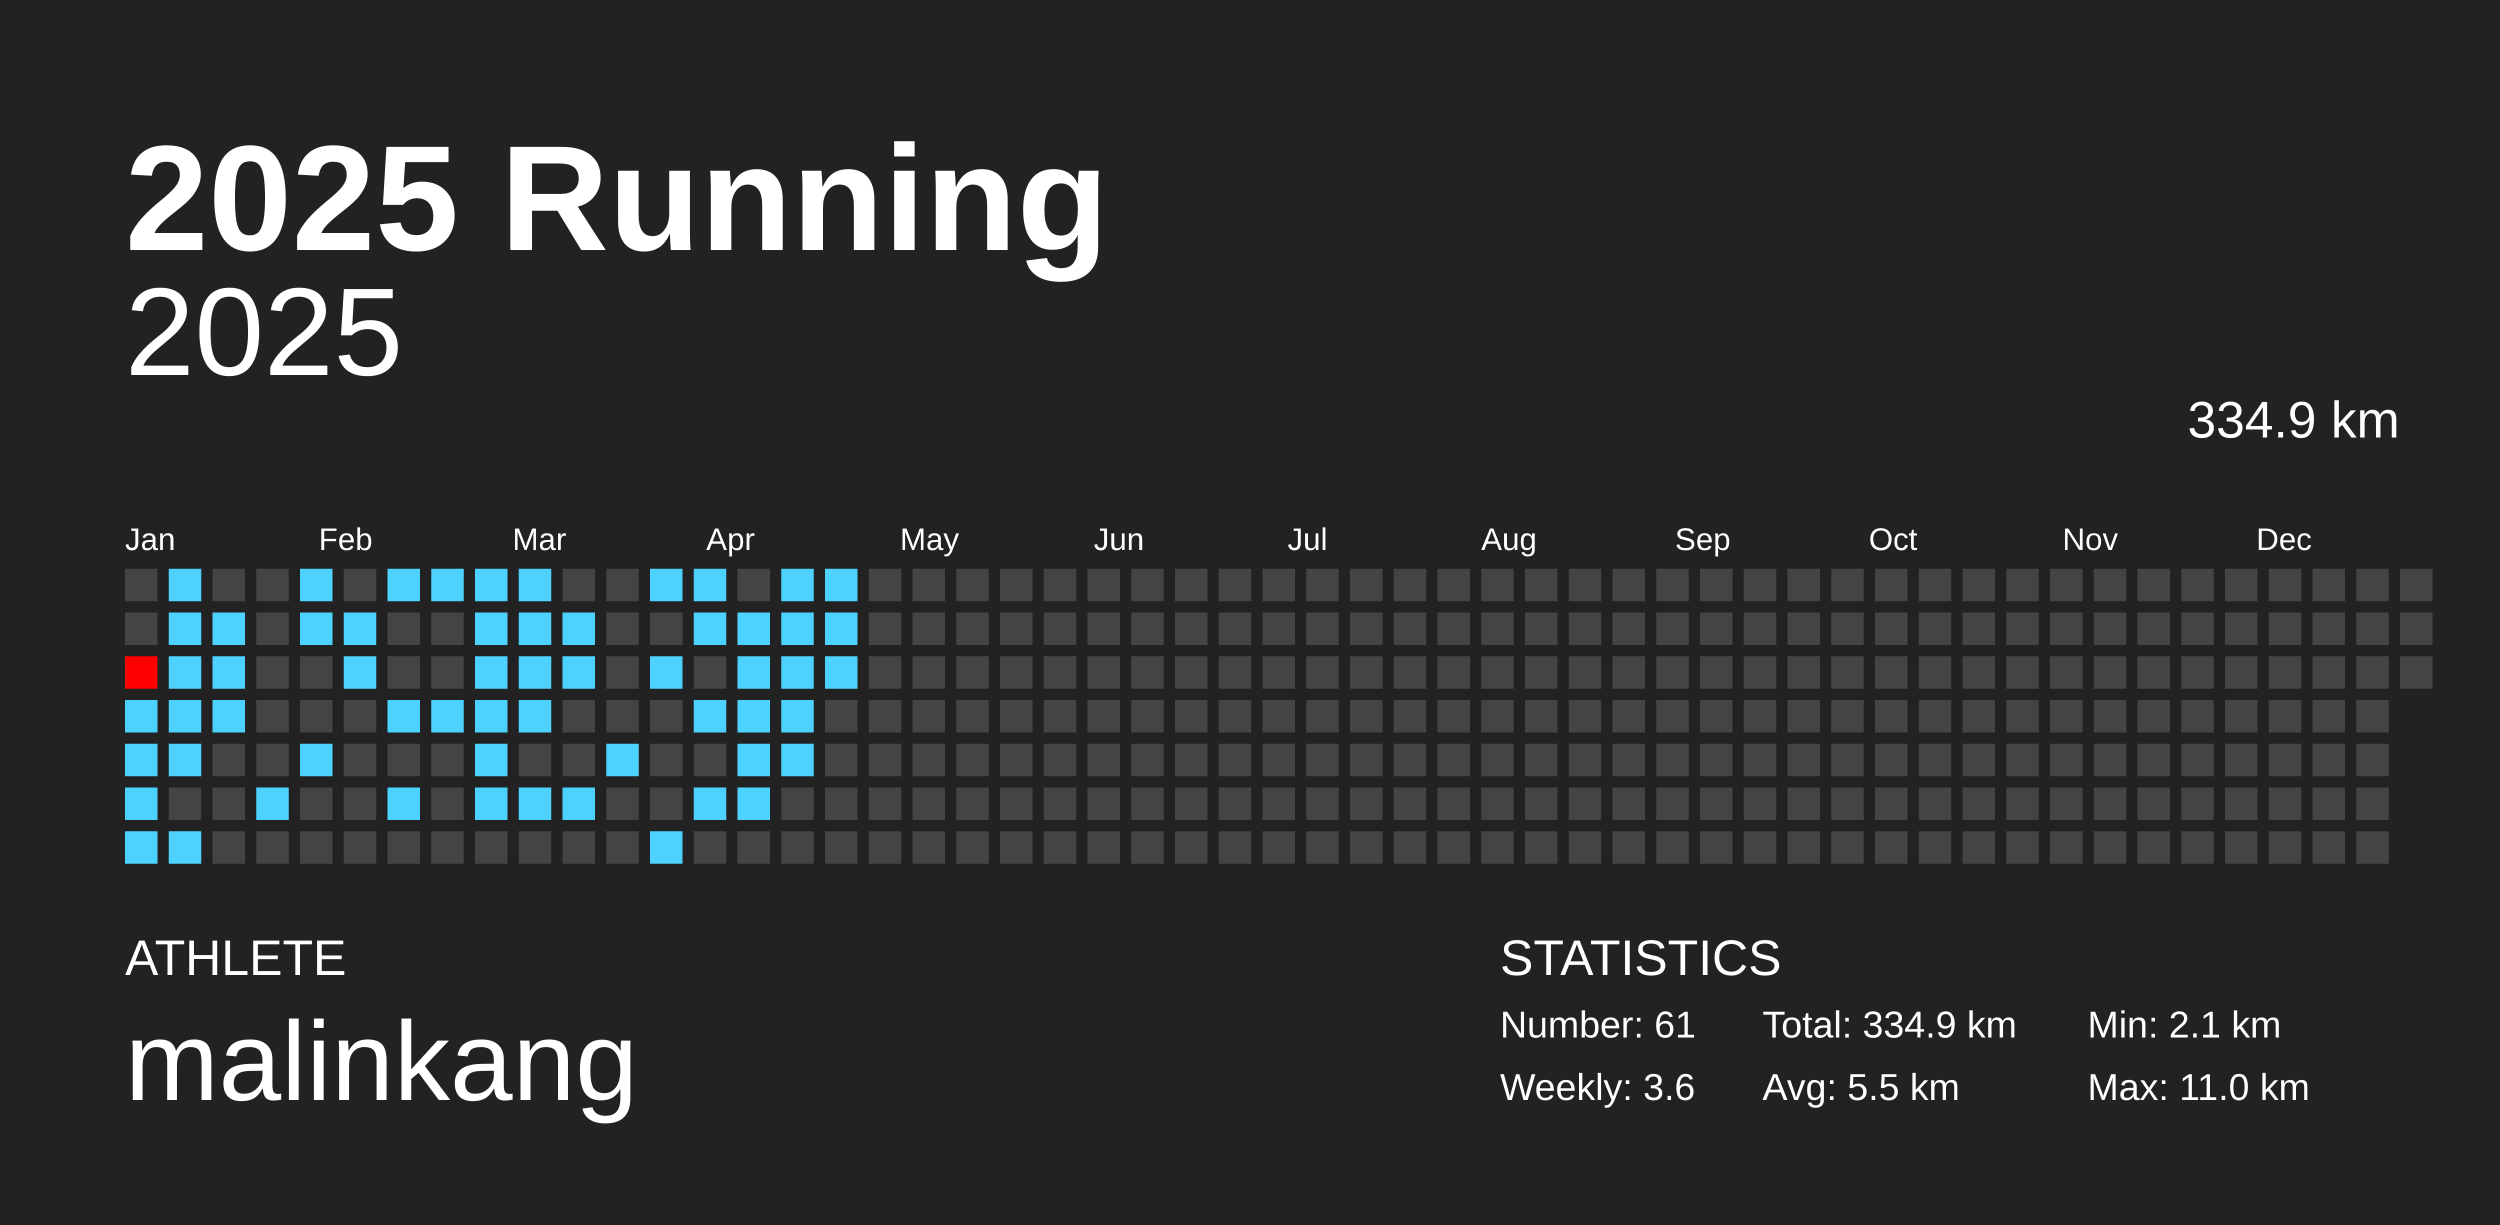
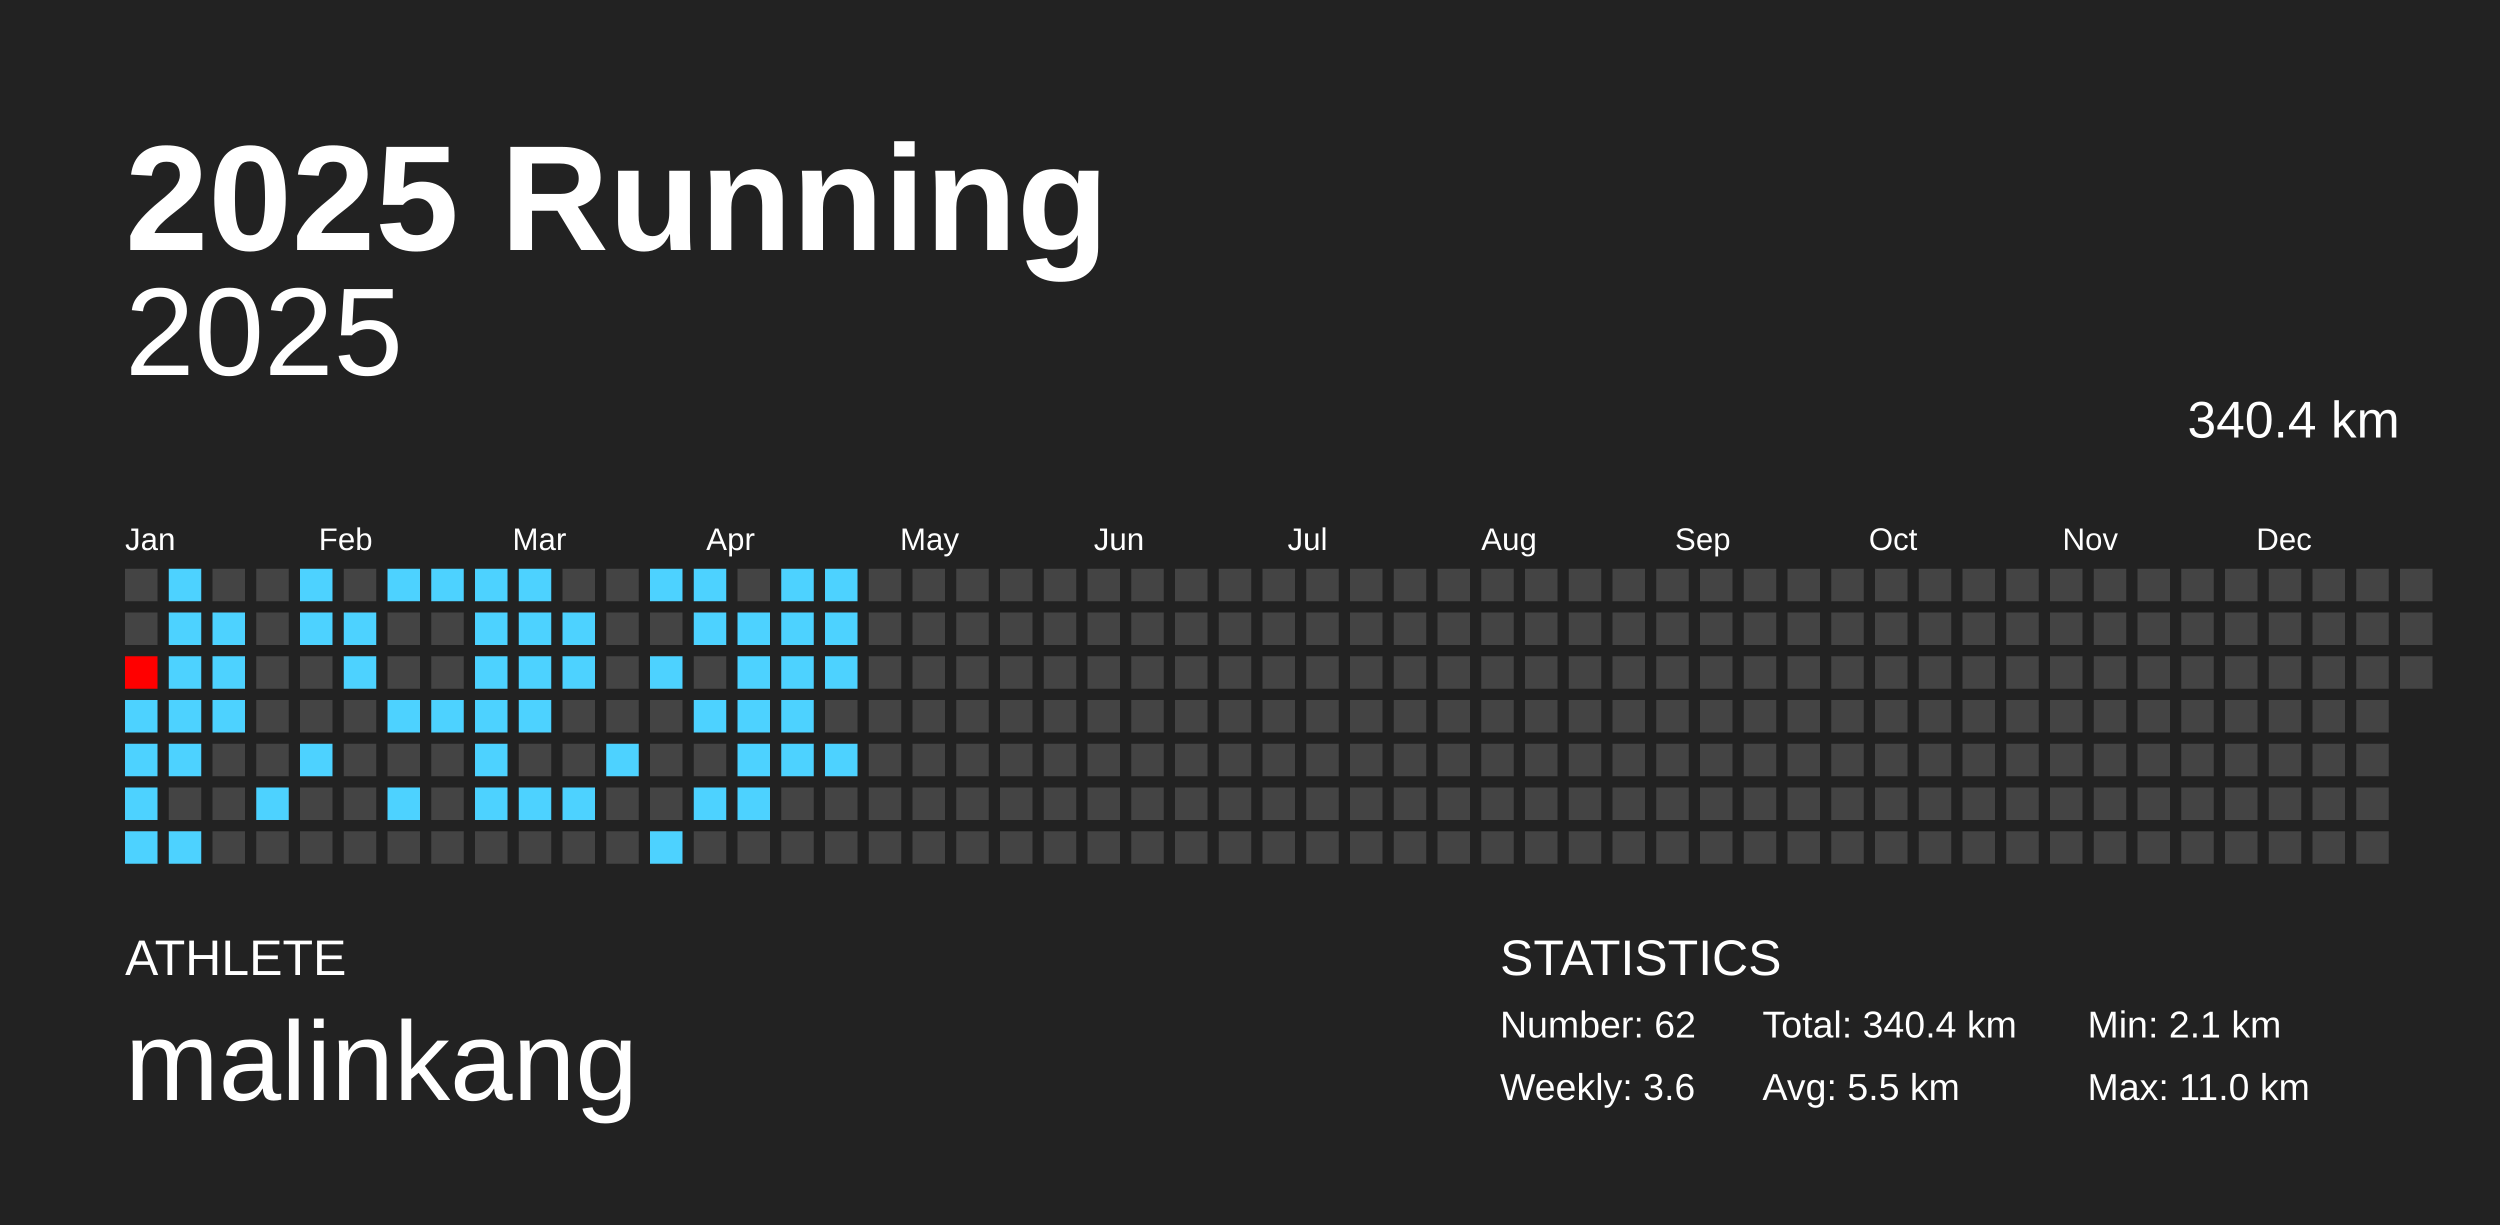
<svg xmlns="http://www.w3.org/2000/svg" baseProfile="full" height="98mm" version="1.1" viewBox="0,0,200,98" width="200mm">
  <defs />
  <rect fill="#222222" height="98" width="200" x="0" y="0" />
  <text fill="#FFFFFF" style="font-size:12px; font-family:Arial; font-weight:bold;" x="10" y="20">2025 Running</text>
  <text fill="#FFFFFF" style="font-size:4px; font-family:Arial" x="10" y="78">ATHLETE</text>
  <text fill="#FFFFFF" style="font-size:9px; font-family:Arial" x="10" y="88">malinkang</text>
  <text fill="#FFFFFF" style="font-size:4px; font-family:Arial" x="120" y="78">STATISTICS</text>
-   <text fill="#FFFFFF" style="font-size:3px; font-family:Arial" x="120" y="83">Number: 61</text>
+   <text fill="#FFFFFF" style="font-size:3px; font-family:Arial" x="120" y="83">Number: 62</text>
  <text fill="#FFFFFF" style="font-size:3px; font-family:Arial" x="120" y="88">Weekly: 3.6</text>
-   <text fill="#FFFFFF" style="font-size:3px; font-family:Arial" x="141" y="83">Total: 334.9 km</text>
+   <text fill="#FFFFFF" style="font-size:3px; font-family:Arial" x="141" y="83">Total: 340.4 km</text>
  <text fill="#FFFFFF" style="font-size:3px; font-family:Arial" x="141" y="88">Avg: 5.5 km</text>
  <text fill="#FFFFFF" style="font-size:3px; font-family:Arial" x="167" y="83">Min: 2.1 km</text>
  <text fill="#FFFFFF" style="font-size:3px; font-family:Arial" x="167" y="88">Max: 11.0 km</text>
  <text alignment-baseline="hanging" fill="#FFFFFF" style="font-size:10.0px; font-family:Arial;" x="10" y="30">2025</text>
-   <text alignment-baseline="hanging" fill="#FFFFFF" style="font-size:4.125px; font-family:Arial;" x="175" y="35">334.9 km</text>
+   <text alignment-baseline="hanging" fill="#FFFFFF" style="font-size:4.125px; font-family:Arial;" x="175" y="35">340.4 km</text>
  <text fill="#FFFFFF" style="font-size:2.5px; font-family:Arial" x="10.0" y="44">Jan</text>
  <text fill="#FFFFFF" style="font-size:2.5px; font-family:Arial" x="25.5" y="44">Feb</text>
  <text fill="#FFFFFF" style="font-size:2.5px; font-family:Arial" x="41.0" y="44">Mar</text>
  <text fill="#FFFFFF" style="font-size:2.5px; font-family:Arial" x="56.5" y="44">Apr</text>
  <text fill="#FFFFFF" style="font-size:2.5px; font-family:Arial" x="72.0" y="44">May</text>
  <text fill="#FFFFFF" style="font-size:2.5px; font-family:Arial" x="87.5" y="44">Jun</text>
  <text fill="#FFFFFF" style="font-size:2.5px; font-family:Arial" x="103.0" y="44">Jul</text>
  <text fill="#FFFFFF" style="font-size:2.5px; font-family:Arial" x="118.5" y="44">Aug</text>
  <text fill="#FFFFFF" style="font-size:2.5px; font-family:Arial" x="134.0" y="44">Sep</text>
  <text fill="#FFFFFF" style="font-size:2.5px; font-family:Arial" x="149.5" y="44">Oct</text>
  <text fill="#FFFFFF" style="font-size:2.5px; font-family:Arial" x="165.0" y="44">Nov</text>
  <text fill="#FFFFFF" style="font-size:2.5px; font-family:Arial" x="180.5" y="44">Dec</text>
  <rect fill="#444444" height="2.6" width="2.6" x="10.0" y="45.5" />
  <rect fill="#444444" height="2.6" width="2.6" x="10.0" y="49.0" />
  <rect fill="#ff0000" height="2.6" width="2.6" x="10.0" y="52.5" />
  <rect fill="#4dd2ff" height="2.6" width="2.6" x="10.0" y="56.0" />
  <rect fill="#4dd2ff" height="2.6" width="2.6" x="10.0" y="59.5" />
  <rect fill="#4dd2ff" height="2.6" width="2.6" x="10.0" y="63.0" />
  <rect fill="#4dd2ff" height="2.6" width="2.6" x="10.0" y="66.5" />
  <rect fill="#4dd2ff" height="2.6" width="2.6" x="13.5" y="45.5" />
  <rect fill="#4dd2ff" height="2.6" width="2.6" x="13.5" y="49.0" />
  <rect fill="#4dd2ff" height="2.6" width="2.6" x="13.5" y="52.5" />
  <rect fill="#4dd2ff" height="2.6" width="2.6" x="13.5" y="56.0" />
  <rect fill="#4dd2ff" height="2.6" width="2.6" x="13.5" y="59.5" />
  <rect fill="#444444" height="2.6" width="2.6" x="13.5" y="63.0" />
  <rect fill="#4dd2ff" height="2.6" width="2.6" x="13.5" y="66.5" />
  <rect fill="#444444" height="2.6" width="2.6" x="17.0" y="45.5" />
  <rect fill="#4dd2ff" height="2.6" width="2.6" x="17.0" y="49.0" />
  <rect fill="#4dd2ff" height="2.6" width="2.6" x="17.0" y="52.5" />
  <rect fill="#4dd2ff" height="2.6" width="2.6" x="17.0" y="56.0" />
  <rect fill="#444444" height="2.6" width="2.6" x="17.0" y="59.5" />
  <rect fill="#444444" height="2.6" width="2.6" x="17.0" y="63.0" />
  <rect fill="#444444" height="2.6" width="2.6" x="17.0" y="66.5" />
  <rect fill="#444444" height="2.6" width="2.6" x="20.5" y="45.5" />
  <rect fill="#444444" height="2.6" width="2.6" x="20.5" y="49.0" />
  <rect fill="#444444" height="2.6" width="2.6" x="20.5" y="52.5" />
  <rect fill="#444444" height="2.6" width="2.6" x="20.5" y="56.0" />
  <rect fill="#444444" height="2.6" width="2.6" x="20.5" y="59.5" />
  <rect fill="#4dd2ff" height="2.6" width="2.6" x="20.5" y="63.0" />
  <rect fill="#444444" height="2.6" width="2.6" x="20.5" y="66.5" />
  <rect fill="#4dd2ff" height="2.6" width="2.6" x="24.0" y="45.5" />
  <rect fill="#4dd2ff" height="2.6" width="2.6" x="24.0" y="49.0" />
  <rect fill="#444444" height="2.6" width="2.6" x="24.0" y="52.5" />
  <rect fill="#444444" height="2.6" width="2.6" x="24.0" y="56.0" />
  <rect fill="#4dd2ff" height="2.6" width="2.6" x="24.0" y="59.5" />
  <rect fill="#444444" height="2.6" width="2.6" x="24.0" y="63.0" />
  <rect fill="#444444" height="2.6" width="2.6" x="24.0" y="66.5" />
  <rect fill="#444444" height="2.6" width="2.6" x="27.5" y="45.5" />
  <rect fill="#4dd2ff" height="2.6" width="2.6" x="27.5" y="49.0" />
  <rect fill="#4dd2ff" height="2.6" width="2.6" x="27.5" y="52.5" />
  <rect fill="#444444" height="2.6" width="2.6" x="27.5" y="56.0" />
  <rect fill="#444444" height="2.6" width="2.6" x="27.5" y="59.5" />
  <rect fill="#444444" height="2.6" width="2.6" x="27.5" y="63.0" />
  <rect fill="#444444" height="2.6" width="2.6" x="27.5" y="66.5" />
  <rect fill="#4dd2ff" height="2.6" width="2.6" x="31.0" y="45.5" />
  <rect fill="#444444" height="2.6" width="2.6" x="31.0" y="49.0" />
  <rect fill="#444444" height="2.6" width="2.6" x="31.0" y="52.5" />
  <rect fill="#4dd2ff" height="2.6" width="2.6" x="31.0" y="56.0" />
  <rect fill="#444444" height="2.6" width="2.6" x="31.0" y="59.5" />
  <rect fill="#4dd2ff" height="2.6" width="2.6" x="31.0" y="63.0" />
  <rect fill="#444444" height="2.6" width="2.6" x="31.0" y="66.5" />
  <rect fill="#4dd2ff" height="2.6" width="2.6" x="34.5" y="45.5" />
  <rect fill="#444444" height="2.6" width="2.6" x="34.5" y="49.0" />
  <rect fill="#444444" height="2.6" width="2.6" x="34.5" y="52.5" />
  <rect fill="#4dd2ff" height="2.6" width="2.6" x="34.5" y="56.0" />
  <rect fill="#444444" height="2.6" width="2.6" x="34.5" y="59.5" />
  <rect fill="#444444" height="2.6" width="2.6" x="34.5" y="63.0" />
  <rect fill="#444444" height="2.6" width="2.6" x="34.5" y="66.5" />
  <rect fill="#4dd2ff" height="2.6" width="2.6" x="38.0" y="45.5" />
  <rect fill="#4dd2ff" height="2.6" width="2.6" x="38.0" y="49.0" />
  <rect fill="#4dd2ff" height="2.6" width="2.6" x="38.0" y="52.5" />
  <rect fill="#4dd2ff" height="2.6" width="2.6" x="38.0" y="56.0" />
  <rect fill="#4dd2ff" height="2.6" width="2.6" x="38.0" y="59.5" />
  <rect fill="#4dd2ff" height="2.6" width="2.6" x="38.0" y="63.0" />
  <rect fill="#444444" height="2.6" width="2.6" x="38.0" y="66.5" />
  <rect fill="#4dd2ff" height="2.6" width="2.6" x="41.5" y="45.5" />
  <rect fill="#4dd2ff" height="2.6" width="2.6" x="41.5" y="49.0" />
  <rect fill="#4dd2ff" height="2.6" width="2.6" x="41.5" y="52.5" />
  <rect fill="#4dd2ff" height="2.6" width="2.6" x="41.5" y="56.0" />
  <rect fill="#444444" height="2.6" width="2.6" x="41.5" y="59.5" />
  <rect fill="#4dd2ff" height="2.6" width="2.6" x="41.5" y="63.0" />
  <rect fill="#444444" height="2.6" width="2.6" x="41.5" y="66.5" />
  <rect fill="#444444" height="2.6" width="2.6" x="45.0" y="45.5" />
  <rect fill="#4dd2ff" height="2.6" width="2.6" x="45.0" y="49.0" />
  <rect fill="#4dd2ff" height="2.6" width="2.6" x="45.0" y="52.5" />
  <rect fill="#444444" height="2.6" width="2.6" x="45.0" y="56.0" />
  <rect fill="#444444" height="2.6" width="2.6" x="45.0" y="59.5" />
  <rect fill="#4dd2ff" height="2.6" width="2.6" x="45.0" y="63.0" />
  <rect fill="#444444" height="2.6" width="2.6" x="45.0" y="66.5" />
  <rect fill="#444444" height="2.6" width="2.6" x="48.5" y="45.5" />
  <rect fill="#444444" height="2.6" width="2.6" x="48.5" y="49.0" />
  <rect fill="#444444" height="2.6" width="2.6" x="48.5" y="52.5" />
  <rect fill="#444444" height="2.6" width="2.6" x="48.5" y="56.0" />
  <rect fill="#4dd2ff" height="2.6" width="2.6" x="48.5" y="59.5" />
  <rect fill="#444444" height="2.6" width="2.6" x="48.5" y="63.0" />
  <rect fill="#444444" height="2.6" width="2.6" x="48.5" y="66.5" />
  <rect fill="#4dd2ff" height="2.6" width="2.6" x="52.0" y="45.5" />
  <rect fill="#444444" height="2.6" width="2.6" x="52.0" y="49.0" />
  <rect fill="#4dd2ff" height="2.6" width="2.6" x="52.0" y="52.5" />
  <rect fill="#444444" height="2.6" width="2.6" x="52.0" y="56.0" />
  <rect fill="#444444" height="2.6" width="2.6" x="52.0" y="59.5" />
  <rect fill="#444444" height="2.6" width="2.6" x="52.0" y="63.0" />
  <rect fill="#4dd2ff" height="2.6" width="2.6" x="52.0" y="66.5" />
  <rect fill="#4dd2ff" height="2.6" width="2.6" x="55.5" y="45.5" />
  <rect fill="#4dd2ff" height="2.6" width="2.6" x="55.5" y="49.0" />
  <rect fill="#444444" height="2.6" width="2.6" x="55.5" y="52.5" />
  <rect fill="#4dd2ff" height="2.6" width="2.6" x="55.5" y="56.0" />
  <rect fill="#444444" height="2.6" width="2.6" x="55.5" y="59.5" />
  <rect fill="#4dd2ff" height="2.6" width="2.6" x="55.5" y="63.0" />
  <rect fill="#444444" height="2.6" width="2.6" x="55.5" y="66.5" />
  <rect fill="#444444" height="2.6" width="2.6" x="59.0" y="45.5" />
  <rect fill="#4dd2ff" height="2.6" width="2.6" x="59.0" y="49.0" />
  <rect fill="#4dd2ff" height="2.6" width="2.6" x="59.0" y="52.5" />
  <rect fill="#4dd2ff" height="2.6" width="2.6" x="59.0" y="56.0" />
  <rect fill="#4dd2ff" height="2.6" width="2.6" x="59.0" y="59.5" />
  <rect fill="#4dd2ff" height="2.6" width="2.6" x="59.0" y="63.0" />
  <rect fill="#444444" height="2.6" width="2.6" x="59.0" y="66.5" />
  <rect fill="#4dd2ff" height="2.6" width="2.6" x="62.5" y="45.5" />
  <rect fill="#4dd2ff" height="2.6" width="2.6" x="62.5" y="49.0" />
  <rect fill="#4dd2ff" height="2.6" width="2.6" x="62.5" y="52.5" />
  <rect fill="#4dd2ff" height="2.6" width="2.6" x="62.5" y="56.0" />
  <rect fill="#4dd2ff" height="2.6" width="2.6" x="62.5" y="59.5" />
  <rect fill="#444444" height="2.6" width="2.6" x="62.5" y="63.0" />
  <rect fill="#444444" height="2.6" width="2.6" x="62.5" y="66.5" />
  <rect fill="#4dd2ff" height="2.6" width="2.6" x="66.0" y="45.5" />
  <rect fill="#4dd2ff" height="2.6" width="2.6" x="66.0" y="49.0" />
  <rect fill="#4dd2ff" height="2.6" width="2.6" x="66.0" y="52.5" />
  <rect fill="#444444" height="2.6" width="2.6" x="66.0" y="56.0" />
-   <rect fill="#444444" height="2.6" width="2.6" x="66.0" y="59.5" />
+   <rect fill="#4dd2ff" height="2.6" width="2.6" x="66.0" y="59.5" />
  <rect fill="#444444" height="2.6" width="2.6" x="66.0" y="63.0" />
  <rect fill="#444444" height="2.6" width="2.6" x="66.0" y="66.5" />
  <rect fill="#444444" height="2.6" width="2.6" x="69.5" y="45.5" />
  <rect fill="#444444" height="2.6" width="2.6" x="69.5" y="49.0" />
  <rect fill="#444444" height="2.6" width="2.6" x="69.5" y="52.5" />
  <rect fill="#444444" height="2.6" width="2.6" x="69.5" y="56.0" />
  <rect fill="#444444" height="2.6" width="2.6" x="69.5" y="59.5" />
  <rect fill="#444444" height="2.6" width="2.6" x="69.5" y="63.0" />
  <rect fill="#444444" height="2.6" width="2.6" x="69.5" y="66.5" />
  <rect fill="#444444" height="2.6" width="2.6" x="73.0" y="45.5" />
  <rect fill="#444444" height="2.6" width="2.6" x="73.0" y="49.0" />
  <rect fill="#444444" height="2.6" width="2.6" x="73.0" y="52.5" />
  <rect fill="#444444" height="2.6" width="2.6" x="73.0" y="56.0" />
  <rect fill="#444444" height="2.6" width="2.6" x="73.0" y="59.5" />
  <rect fill="#444444" height="2.6" width="2.6" x="73.0" y="63.0" />
  <rect fill="#444444" height="2.6" width="2.6" x="73.0" y="66.5" />
  <rect fill="#444444" height="2.6" width="2.6" x="76.5" y="45.5" />
  <rect fill="#444444" height="2.6" width="2.6" x="76.5" y="49.0" />
  <rect fill="#444444" height="2.6" width="2.6" x="76.5" y="52.5" />
  <rect fill="#444444" height="2.6" width="2.6" x="76.5" y="56.0" />
  <rect fill="#444444" height="2.6" width="2.6" x="76.5" y="59.5" />
  <rect fill="#444444" height="2.6" width="2.6" x="76.5" y="63.0" />
  <rect fill="#444444" height="2.6" width="2.6" x="76.5" y="66.5" />
  <rect fill="#444444" height="2.6" width="2.6" x="80.0" y="45.5" />
  <rect fill="#444444" height="2.6" width="2.6" x="80.0" y="49.0" />
  <rect fill="#444444" height="2.6" width="2.6" x="80.0" y="52.5" />
  <rect fill="#444444" height="2.6" width="2.6" x="80.0" y="56.0" />
  <rect fill="#444444" height="2.6" width="2.6" x="80.0" y="59.5" />
  <rect fill="#444444" height="2.6" width="2.6" x="80.0" y="63.0" />
  <rect fill="#444444" height="2.6" width="2.6" x="80.0" y="66.5" />
  <rect fill="#444444" height="2.6" width="2.6" x="83.5" y="45.5" />
  <rect fill="#444444" height="2.6" width="2.6" x="83.5" y="49.0" />
  <rect fill="#444444" height="2.6" width="2.6" x="83.5" y="52.5" />
  <rect fill="#444444" height="2.6" width="2.6" x="83.5" y="56.0" />
  <rect fill="#444444" height="2.6" width="2.6" x="83.5" y="59.5" />
  <rect fill="#444444" height="2.6" width="2.6" x="83.5" y="63.0" />
  <rect fill="#444444" height="2.6" width="2.6" x="83.5" y="66.5" />
  <rect fill="#444444" height="2.6" width="2.6" x="87.0" y="45.5" />
  <rect fill="#444444" height="2.6" width="2.6" x="87.0" y="49.0" />
  <rect fill="#444444" height="2.6" width="2.6" x="87.0" y="52.5" />
  <rect fill="#444444" height="2.6" width="2.6" x="87.0" y="56.0" />
  <rect fill="#444444" height="2.6" width="2.6" x="87.0" y="59.5" />
  <rect fill="#444444" height="2.6" width="2.6" x="87.0" y="63.0" />
  <rect fill="#444444" height="2.6" width="2.6" x="87.0" y="66.5" />
  <rect fill="#444444" height="2.6" width="2.6" x="90.5" y="45.5" />
  <rect fill="#444444" height="2.6" width="2.6" x="90.5" y="49.0" />
  <rect fill="#444444" height="2.6" width="2.6" x="90.5" y="52.5" />
  <rect fill="#444444" height="2.6" width="2.6" x="90.5" y="56.0" />
  <rect fill="#444444" height="2.6" width="2.6" x="90.5" y="59.5" />
  <rect fill="#444444" height="2.6" width="2.6" x="90.5" y="63.0" />
  <rect fill="#444444" height="2.6" width="2.6" x="90.5" y="66.5" />
  <rect fill="#444444" height="2.6" width="2.6" x="94.0" y="45.5" />
  <rect fill="#444444" height="2.6" width="2.6" x="94.0" y="49.0" />
  <rect fill="#444444" height="2.6" width="2.6" x="94.0" y="52.5" />
  <rect fill="#444444" height="2.6" width="2.6" x="94.0" y="56.0" />
  <rect fill="#444444" height="2.6" width="2.6" x="94.0" y="59.5" />
  <rect fill="#444444" height="2.6" width="2.6" x="94.0" y="63.0" />
  <rect fill="#444444" height="2.6" width="2.6" x="94.0" y="66.5" />
  <rect fill="#444444" height="2.6" width="2.6" x="97.5" y="45.5" />
  <rect fill="#444444" height="2.6" width="2.6" x="97.5" y="49.0" />
  <rect fill="#444444" height="2.6" width="2.6" x="97.5" y="52.5" />
  <rect fill="#444444" height="2.6" width="2.6" x="97.5" y="56.0" />
  <rect fill="#444444" height="2.6" width="2.6" x="97.5" y="59.5" />
  <rect fill="#444444" height="2.6" width="2.6" x="97.5" y="63.0" />
  <rect fill="#444444" height="2.6" width="2.6" x="97.5" y="66.5" />
  <rect fill="#444444" height="2.6" width="2.6" x="101.0" y="45.5" />
  <rect fill="#444444" height="2.6" width="2.6" x="101.0" y="49.0" />
  <rect fill="#444444" height="2.6" width="2.6" x="101.0" y="52.5" />
  <rect fill="#444444" height="2.6" width="2.6" x="101.0" y="56.0" />
  <rect fill="#444444" height="2.6" width="2.6" x="101.0" y="59.5" />
  <rect fill="#444444" height="2.6" width="2.6" x="101.0" y="63.0" />
  <rect fill="#444444" height="2.6" width="2.6" x="101.0" y="66.5" />
  <rect fill="#444444" height="2.6" width="2.6" x="104.5" y="45.5" />
  <rect fill="#444444" height="2.6" width="2.6" x="104.5" y="49.0" />
  <rect fill="#444444" height="2.6" width="2.6" x="104.5" y="52.5" />
  <rect fill="#444444" height="2.6" width="2.6" x="104.5" y="56.0" />
  <rect fill="#444444" height="2.6" width="2.6" x="104.5" y="59.5" />
  <rect fill="#444444" height="2.6" width="2.6" x="104.5" y="63.0" />
  <rect fill="#444444" height="2.6" width="2.6" x="104.5" y="66.5" />
  <rect fill="#444444" height="2.6" width="2.6" x="108.0" y="45.5" />
  <rect fill="#444444" height="2.6" width="2.6" x="108.0" y="49.0" />
  <rect fill="#444444" height="2.6" width="2.6" x="108.0" y="52.5" />
  <rect fill="#444444" height="2.6" width="2.6" x="108.0" y="56.0" />
  <rect fill="#444444" height="2.6" width="2.6" x="108.0" y="59.5" />
  <rect fill="#444444" height="2.6" width="2.6" x="108.0" y="63.0" />
  <rect fill="#444444" height="2.6" width="2.6" x="108.0" y="66.5" />
  <rect fill="#444444" height="2.6" width="2.6" x="111.5" y="45.5" />
  <rect fill="#444444" height="2.6" width="2.6" x="111.5" y="49.0" />
  <rect fill="#444444" height="2.6" width="2.6" x="111.5" y="52.5" />
  <rect fill="#444444" height="2.6" width="2.6" x="111.5" y="56.0" />
  <rect fill="#444444" height="2.6" width="2.6" x="111.5" y="59.5" />
  <rect fill="#444444" height="2.6" width="2.6" x="111.5" y="63.0" />
  <rect fill="#444444" height="2.6" width="2.6" x="111.5" y="66.5" />
  <rect fill="#444444" height="2.6" width="2.6" x="115.0" y="45.5" />
  <rect fill="#444444" height="2.6" width="2.6" x="115.0" y="49.0" />
  <rect fill="#444444" height="2.6" width="2.6" x="115.0" y="52.5" />
  <rect fill="#444444" height="2.6" width="2.6" x="115.0" y="56.0" />
  <rect fill="#444444" height="2.6" width="2.6" x="115.0" y="59.5" />
  <rect fill="#444444" height="2.6" width="2.6" x="115.0" y="63.0" />
  <rect fill="#444444" height="2.6" width="2.6" x="115.0" y="66.5" />
  <rect fill="#444444" height="2.6" width="2.6" x="118.5" y="45.5" />
  <rect fill="#444444" height="2.6" width="2.6" x="118.5" y="49.0" />
  <rect fill="#444444" height="2.6" width="2.6" x="118.5" y="52.5" />
  <rect fill="#444444" height="2.6" width="2.6" x="118.5" y="56.0" />
  <rect fill="#444444" height="2.6" width="2.6" x="118.5" y="59.5" />
  <rect fill="#444444" height="2.6" width="2.6" x="118.5" y="63.0" />
  <rect fill="#444444" height="2.6" width="2.6" x="118.5" y="66.5" />
  <rect fill="#444444" height="2.6" width="2.6" x="122.0" y="45.5" />
  <rect fill="#444444" height="2.6" width="2.6" x="122.0" y="49.0" />
  <rect fill="#444444" height="2.6" width="2.6" x="122.0" y="52.5" />
  <rect fill="#444444" height="2.6" width="2.6" x="122.0" y="56.0" />
  <rect fill="#444444" height="2.6" width="2.6" x="122.0" y="59.5" />
  <rect fill="#444444" height="2.6" width="2.6" x="122.0" y="63.0" />
  <rect fill="#444444" height="2.6" width="2.6" x="122.0" y="66.5" />
  <rect fill="#444444" height="2.6" width="2.6" x="125.5" y="45.5" />
  <rect fill="#444444" height="2.6" width="2.6" x="125.5" y="49.0" />
  <rect fill="#444444" height="2.6" width="2.6" x="125.5" y="52.5" />
  <rect fill="#444444" height="2.6" width="2.6" x="125.5" y="56.0" />
  <rect fill="#444444" height="2.6" width="2.6" x="125.5" y="59.5" />
  <rect fill="#444444" height="2.6" width="2.6" x="125.5" y="63.0" />
  <rect fill="#444444" height="2.6" width="2.6" x="125.5" y="66.5" />
  <rect fill="#444444" height="2.6" width="2.6" x="129.0" y="45.5" />
  <rect fill="#444444" height="2.6" width="2.6" x="129.0" y="49.0" />
  <rect fill="#444444" height="2.6" width="2.6" x="129.0" y="52.5" />
  <rect fill="#444444" height="2.6" width="2.6" x="129.0" y="56.0" />
  <rect fill="#444444" height="2.6" width="2.6" x="129.0" y="59.5" />
  <rect fill="#444444" height="2.6" width="2.6" x="129.0" y="63.0" />
  <rect fill="#444444" height="2.6" width="2.6" x="129.0" y="66.5" />
  <rect fill="#444444" height="2.6" width="2.6" x="132.5" y="45.5" />
  <rect fill="#444444" height="2.6" width="2.6" x="132.5" y="49.0" />
  <rect fill="#444444" height="2.6" width="2.6" x="132.5" y="52.5" />
  <rect fill="#444444" height="2.6" width="2.6" x="132.5" y="56.0" />
  <rect fill="#444444" height="2.6" width="2.6" x="132.5" y="59.5" />
  <rect fill="#444444" height="2.6" width="2.6" x="132.5" y="63.0" />
  <rect fill="#444444" height="2.6" width="2.6" x="132.5" y="66.5" />
  <rect fill="#444444" height="2.6" width="2.6" x="136.0" y="45.5" />
  <rect fill="#444444" height="2.6" width="2.6" x="136.0" y="49.0" />
  <rect fill="#444444" height="2.6" width="2.6" x="136.0" y="52.5" />
  <rect fill="#444444" height="2.6" width="2.6" x="136.0" y="56.0" />
  <rect fill="#444444" height="2.6" width="2.6" x="136.0" y="59.5" />
  <rect fill="#444444" height="2.6" width="2.6" x="136.0" y="63.0" />
  <rect fill="#444444" height="2.6" width="2.6" x="136.0" y="66.5" />
  <rect fill="#444444" height="2.6" width="2.6" x="139.5" y="45.5" />
  <rect fill="#444444" height="2.6" width="2.6" x="139.5" y="49.0" />
  <rect fill="#444444" height="2.6" width="2.6" x="139.5" y="52.5" />
  <rect fill="#444444" height="2.6" width="2.6" x="139.5" y="56.0" />
  <rect fill="#444444" height="2.6" width="2.6" x="139.5" y="59.5" />
  <rect fill="#444444" height="2.6" width="2.6" x="139.5" y="63.0" />
  <rect fill="#444444" height="2.6" width="2.6" x="139.5" y="66.5" />
  <rect fill="#444444" height="2.6" width="2.6" x="143.0" y="45.5" />
  <rect fill="#444444" height="2.6" width="2.6" x="143.0" y="49.0" />
  <rect fill="#444444" height="2.6" width="2.6" x="143.0" y="52.5" />
  <rect fill="#444444" height="2.6" width="2.6" x="143.0" y="56.0" />
  <rect fill="#444444" height="2.6" width="2.6" x="143.0" y="59.5" />
  <rect fill="#444444" height="2.6" width="2.6" x="143.0" y="63.0" />
  <rect fill="#444444" height="2.6" width="2.6" x="143.0" y="66.5" />
  <rect fill="#444444" height="2.6" width="2.6" x="146.5" y="45.5" />
  <rect fill="#444444" height="2.6" width="2.6" x="146.5" y="49.0" />
  <rect fill="#444444" height="2.6" width="2.6" x="146.5" y="52.5" />
  <rect fill="#444444" height="2.6" width="2.6" x="146.5" y="56.0" />
  <rect fill="#444444" height="2.6" width="2.6" x="146.5" y="59.5" />
  <rect fill="#444444" height="2.6" width="2.6" x="146.5" y="63.0" />
  <rect fill="#444444" height="2.6" width="2.6" x="146.5" y="66.5" />
  <rect fill="#444444" height="2.6" width="2.6" x="150.0" y="45.5" />
  <rect fill="#444444" height="2.6" width="2.6" x="150.0" y="49.0" />
  <rect fill="#444444" height="2.6" width="2.6" x="150.0" y="52.5" />
  <rect fill="#444444" height="2.6" width="2.6" x="150.0" y="56.0" />
  <rect fill="#444444" height="2.6" width="2.6" x="150.0" y="59.5" />
  <rect fill="#444444" height="2.6" width="2.6" x="150.0" y="63.0" />
  <rect fill="#444444" height="2.6" width="2.6" x="150.0" y="66.5" />
  <rect fill="#444444" height="2.6" width="2.6" x="153.5" y="45.5" />
  <rect fill="#444444" height="2.6" width="2.6" x="153.5" y="49.0" />
  <rect fill="#444444" height="2.6" width="2.6" x="153.5" y="52.5" />
  <rect fill="#444444" height="2.6" width="2.6" x="153.5" y="56.0" />
  <rect fill="#444444" height="2.6" width="2.6" x="153.5" y="59.5" />
  <rect fill="#444444" height="2.6" width="2.6" x="153.5" y="63.0" />
  <rect fill="#444444" height="2.6" width="2.6" x="153.5" y="66.5" />
  <rect fill="#444444" height="2.6" width="2.6" x="157.0" y="45.5" />
  <rect fill="#444444" height="2.6" width="2.6" x="157.0" y="49.0" />
  <rect fill="#444444" height="2.6" width="2.6" x="157.0" y="52.5" />
  <rect fill="#444444" height="2.6" width="2.6" x="157.0" y="56.0" />
  <rect fill="#444444" height="2.6" width="2.6" x="157.0" y="59.5" />
  <rect fill="#444444" height="2.6" width="2.6" x="157.0" y="63.0" />
  <rect fill="#444444" height="2.6" width="2.6" x="157.0" y="66.5" />
  <rect fill="#444444" height="2.6" width="2.6" x="160.5" y="45.5" />
  <rect fill="#444444" height="2.6" width="2.6" x="160.5" y="49.0" />
  <rect fill="#444444" height="2.6" width="2.6" x="160.5" y="52.5" />
  <rect fill="#444444" height="2.6" width="2.6" x="160.5" y="56.0" />
  <rect fill="#444444" height="2.6" width="2.6" x="160.5" y="59.5" />
  <rect fill="#444444" height="2.6" width="2.6" x="160.5" y="63.0" />
  <rect fill="#444444" height="2.6" width="2.6" x="160.5" y="66.5" />
  <rect fill="#444444" height="2.6" width="2.6" x="164.0" y="45.5" />
  <rect fill="#444444" height="2.6" width="2.6" x="164.0" y="49.0" />
  <rect fill="#444444" height="2.6" width="2.6" x="164.0" y="52.5" />
  <rect fill="#444444" height="2.6" width="2.6" x="164.0" y="56.0" />
  <rect fill="#444444" height="2.6" width="2.6" x="164.0" y="59.5" />
  <rect fill="#444444" height="2.6" width="2.6" x="164.0" y="63.0" />
  <rect fill="#444444" height="2.6" width="2.6" x="164.0" y="66.5" />
  <rect fill="#444444" height="2.6" width="2.6" x="167.5" y="45.5" />
  <rect fill="#444444" height="2.6" width="2.6" x="167.5" y="49.0" />
  <rect fill="#444444" height="2.6" width="2.6" x="167.5" y="52.5" />
  <rect fill="#444444" height="2.6" width="2.6" x="167.5" y="56.0" />
  <rect fill="#444444" height="2.6" width="2.6" x="167.5" y="59.5" />
  <rect fill="#444444" height="2.6" width="2.6" x="167.5" y="63.0" />
  <rect fill="#444444" height="2.6" width="2.6" x="167.5" y="66.5" />
  <rect fill="#444444" height="2.6" width="2.6" x="171.0" y="45.5" />
  <rect fill="#444444" height="2.6" width="2.6" x="171.0" y="49.0" />
  <rect fill="#444444" height="2.6" width="2.6" x="171.0" y="52.5" />
  <rect fill="#444444" height="2.6" width="2.6" x="171.0" y="56.0" />
  <rect fill="#444444" height="2.6" width="2.6" x="171.0" y="59.5" />
  <rect fill="#444444" height="2.6" width="2.6" x="171.0" y="63.0" />
  <rect fill="#444444" height="2.6" width="2.6" x="171.0" y="66.5" />
  <rect fill="#444444" height="2.6" width="2.6" x="174.5" y="45.5" />
  <rect fill="#444444" height="2.6" width="2.6" x="174.5" y="49.0" />
  <rect fill="#444444" height="2.6" width="2.6" x="174.5" y="52.5" />
  <rect fill="#444444" height="2.6" width="2.6" x="174.5" y="56.0" />
  <rect fill="#444444" height="2.6" width="2.6" x="174.5" y="59.5" />
  <rect fill="#444444" height="2.6" width="2.6" x="174.5" y="63.0" />
  <rect fill="#444444" height="2.6" width="2.6" x="174.5" y="66.5" />
  <rect fill="#444444" height="2.6" width="2.6" x="178.0" y="45.5" />
  <rect fill="#444444" height="2.6" width="2.6" x="178.0" y="49.0" />
  <rect fill="#444444" height="2.6" width="2.6" x="178.0" y="52.5" />
  <rect fill="#444444" height="2.6" width="2.6" x="178.0" y="56.0" />
  <rect fill="#444444" height="2.6" width="2.6" x="178.0" y="59.5" />
  <rect fill="#444444" height="2.6" width="2.6" x="178.0" y="63.0" />
  <rect fill="#444444" height="2.6" width="2.6" x="178.0" y="66.5" />
  <rect fill="#444444" height="2.6" width="2.6" x="181.5" y="45.5" />
  <rect fill="#444444" height="2.6" width="2.6" x="181.5" y="49.0" />
  <rect fill="#444444" height="2.6" width="2.6" x="181.5" y="52.5" />
  <rect fill="#444444" height="2.6" width="2.6" x="181.5" y="56.0" />
  <rect fill="#444444" height="2.6" width="2.6" x="181.5" y="59.5" />
  <rect fill="#444444" height="2.6" width="2.6" x="181.5" y="63.0" />
  <rect fill="#444444" height="2.6" width="2.6" x="181.5" y="66.5" />
  <rect fill="#444444" height="2.6" width="2.6" x="185.0" y="45.5" />
  <rect fill="#444444" height="2.6" width="2.6" x="185.0" y="49.0" />
  <rect fill="#444444" height="2.6" width="2.6" x="185.0" y="52.5" />
  <rect fill="#444444" height="2.6" width="2.6" x="185.0" y="56.0" />
  <rect fill="#444444" height="2.6" width="2.6" x="185.0" y="59.5" />
  <rect fill="#444444" height="2.6" width="2.6" x="185.0" y="63.0" />
  <rect fill="#444444" height="2.6" width="2.6" x="185.0" y="66.5" />
  <rect fill="#444444" height="2.6" width="2.6" x="188.5" y="45.5" />
  <rect fill="#444444" height="2.6" width="2.6" x="188.5" y="49.0" />
  <rect fill="#444444" height="2.6" width="2.6" x="188.5" y="52.5" />
  <rect fill="#444444" height="2.6" width="2.6" x="188.5" y="56.0" />
  <rect fill="#444444" height="2.6" width="2.6" x="188.5" y="59.5" />
  <rect fill="#444444" height="2.6" width="2.6" x="188.5" y="63.0" />
  <rect fill="#444444" height="2.6" width="2.6" x="188.5" y="66.5" />
  <rect fill="#444444" height="2.6" width="2.6" x="192.0" y="45.5" />
  <rect fill="#444444" height="2.6" width="2.6" x="192.0" y="49.0" />
  <rect fill="#444444" height="2.6" width="2.6" x="192.0" y="52.5" />
</svg>
